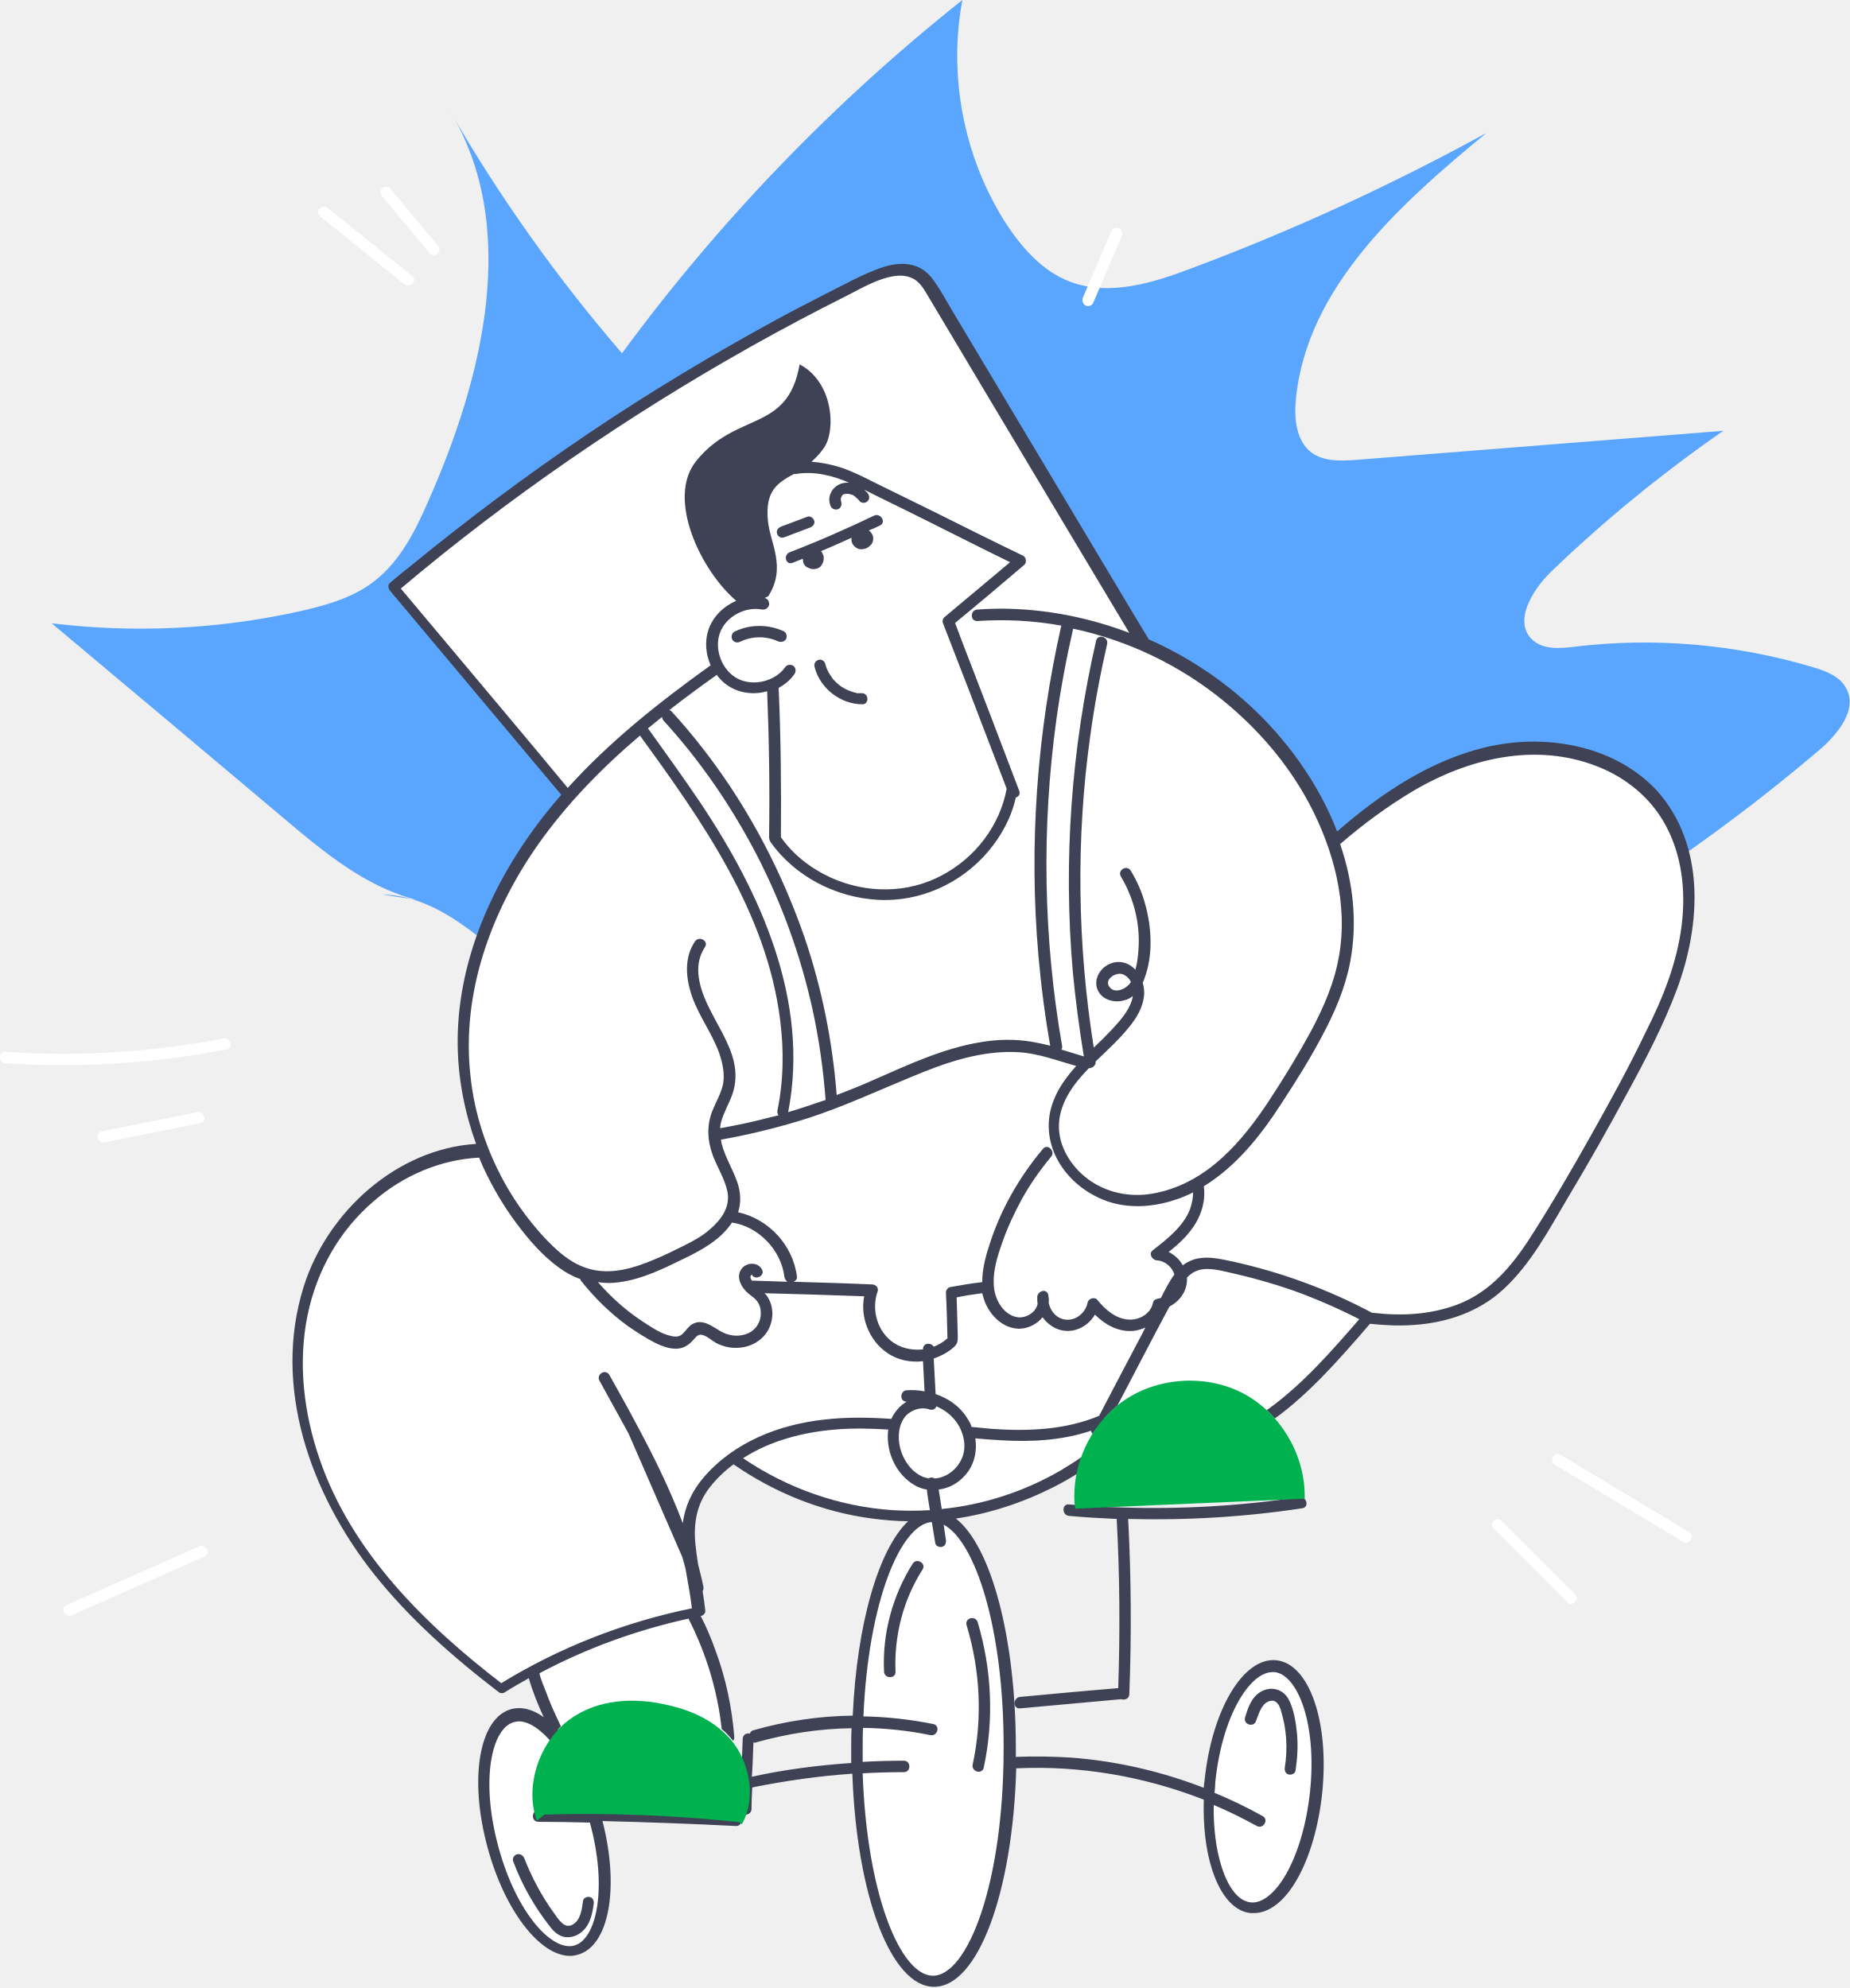
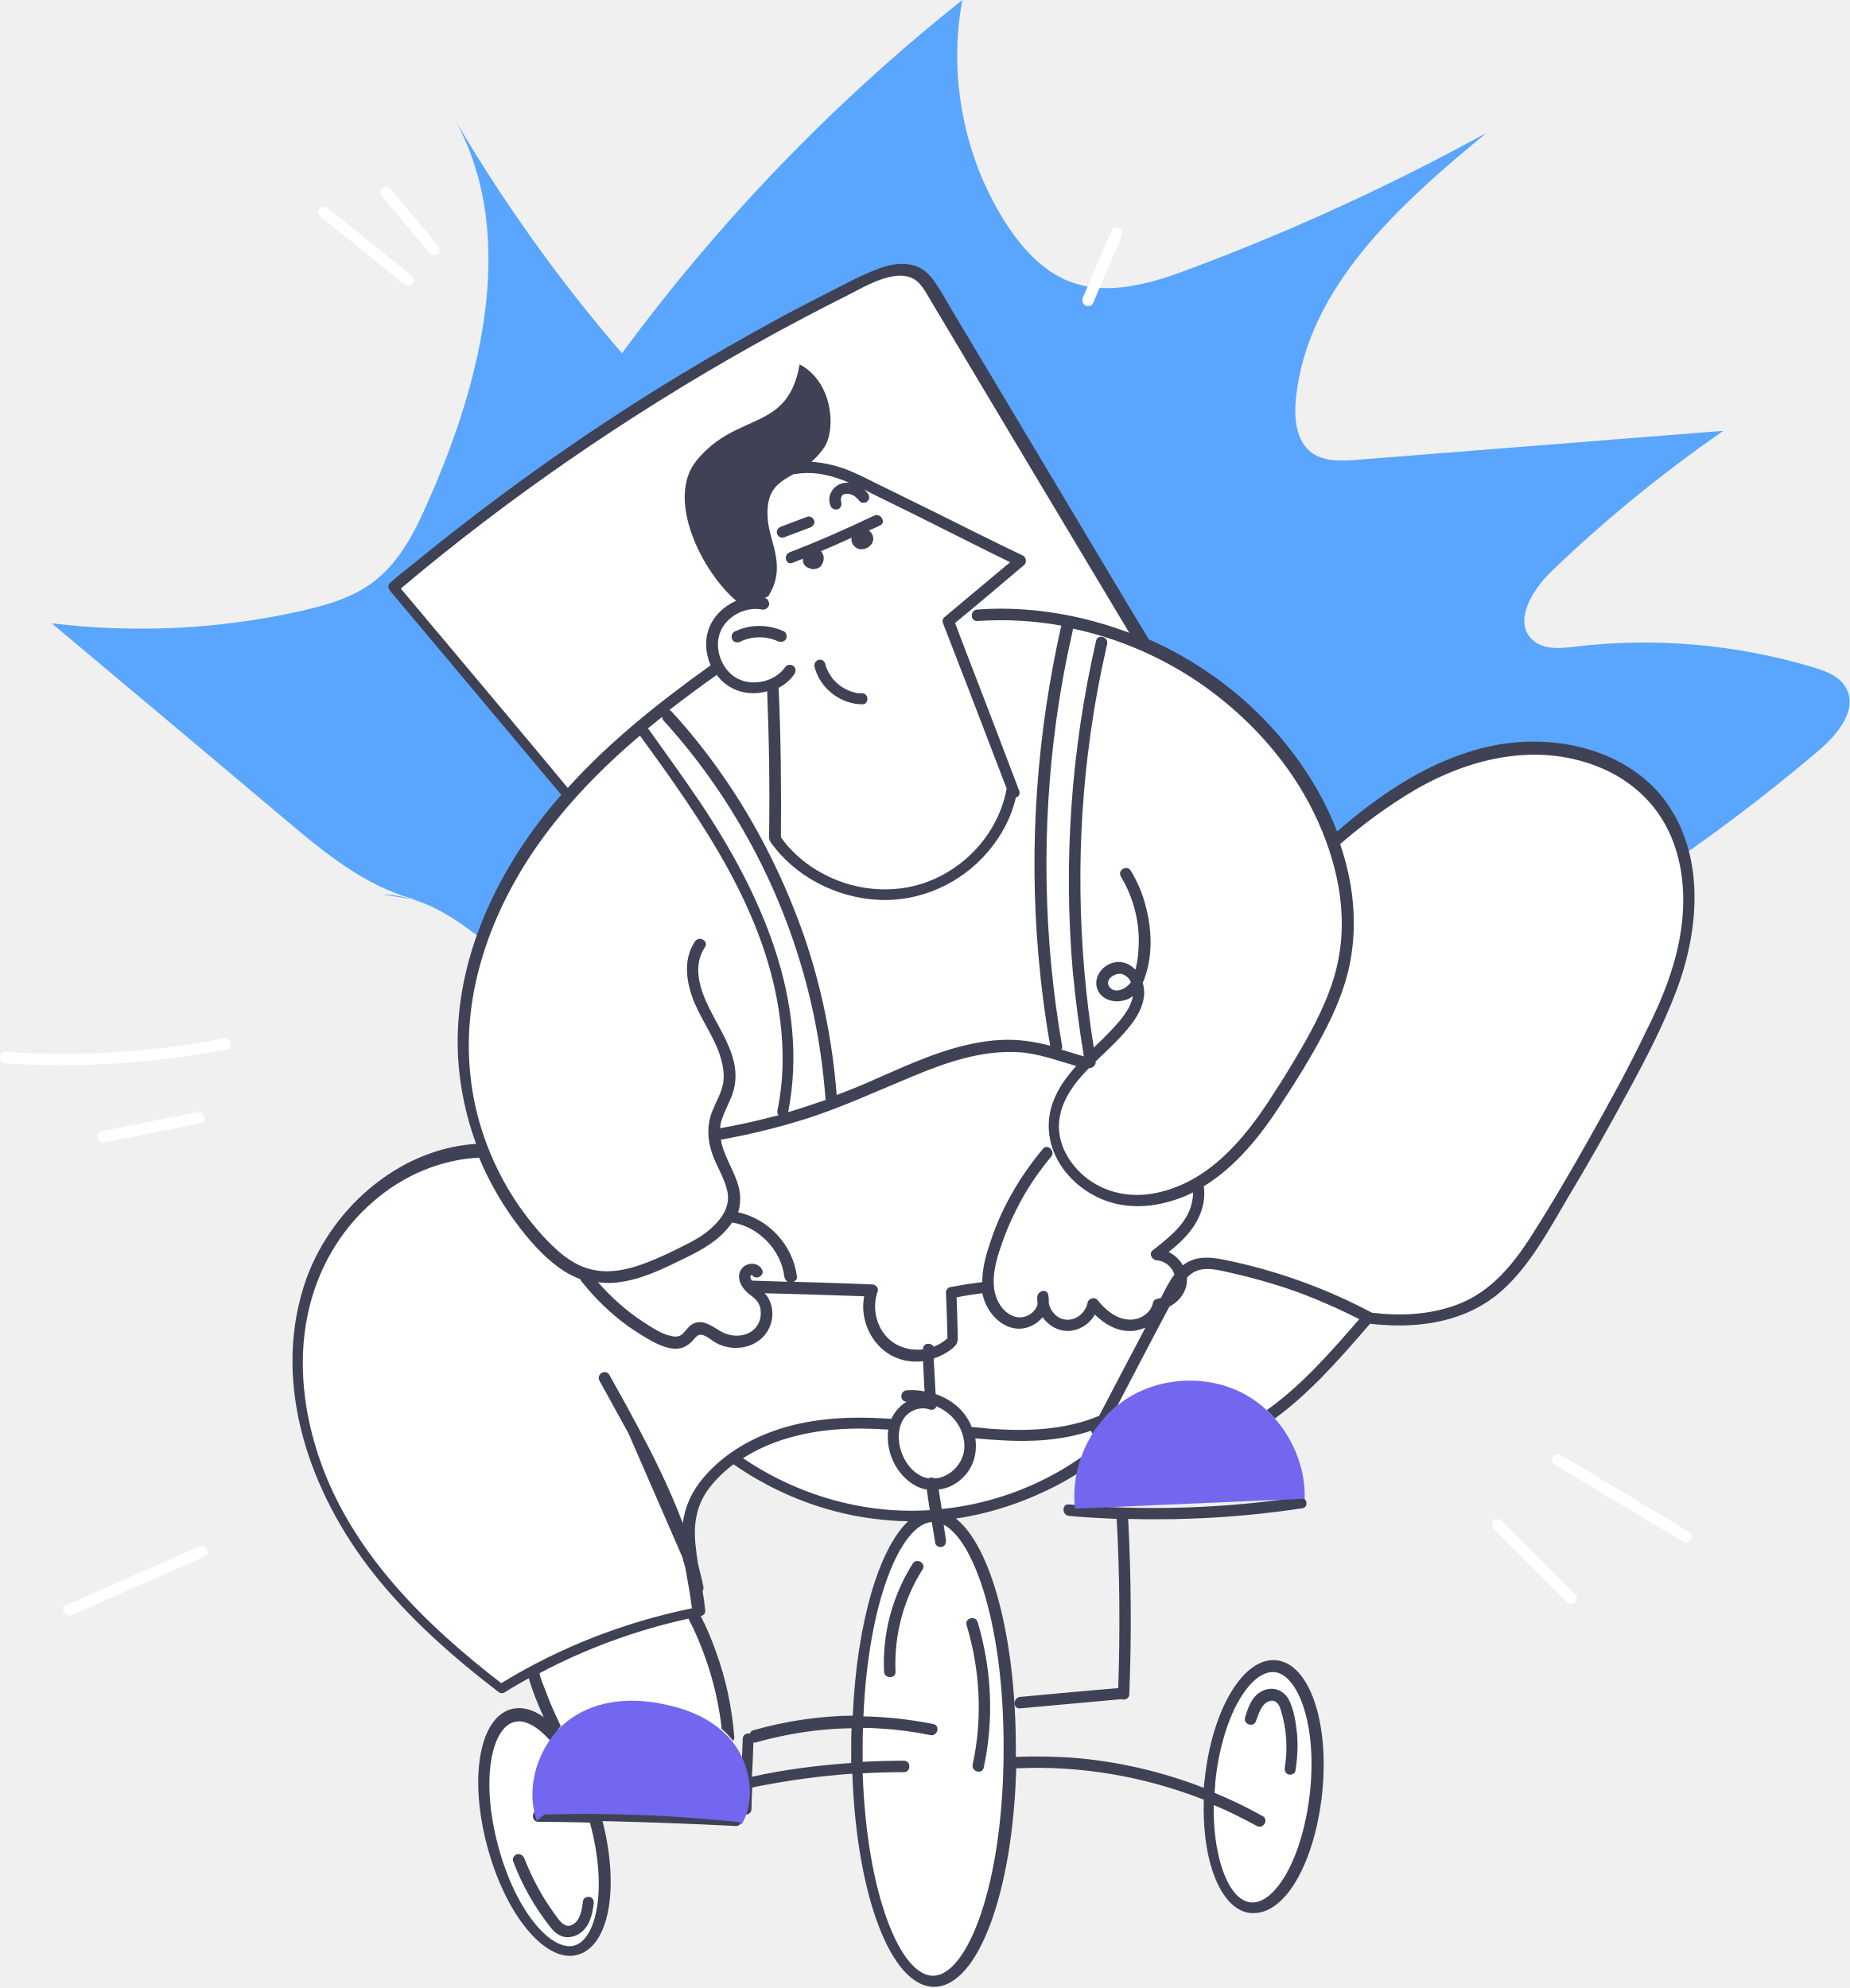
<svg xmlns="http://www.w3.org/2000/svg" width="200" height="215" viewBox="0 0 200 215" fill="none">
  <path d="M45.033 97.315C39.623 95.952 35.161 92.276 30.907 88.683C22.481 81.578 14.013 74.474 5.587 67.41C14.468 68.484 23.555 68.071 32.311 66.13C35.244 65.469 38.259 64.643 40.614 62.743C43.299 60.595 44.91 57.414 46.273 54.275C52.262 40.81 56.269 24.453 48.586 11.896C53.956 21.231 60.234 30.07 67.256 38.207C77.747 23.916 90.18 11.028 104.059 0C102.531 8.137 104.183 16.811 108.561 23.833C110.337 26.642 112.65 29.327 115.748 30.483C119.961 32.053 124.67 30.607 128.883 28.996C139.829 24.907 150.486 19.992 160.73 14.374C151.353 22.098 141.275 31.103 140.118 43.205C139.912 45.271 140.16 47.708 141.812 48.947C143.175 49.938 144.992 49.855 146.686 49.732C159.904 48.699 173.121 47.625 186.339 46.592C179.73 51.177 173.452 56.299 167.669 61.875C165.645 63.858 163.621 67.245 165.686 69.186C166.884 70.302 168.743 70.136 170.354 69.93C178.945 68.897 187.743 69.682 196.046 72.16C197.409 72.573 198.896 73.11 199.598 74.391C200.92 76.704 198.731 79.389 196.707 81.124C184.852 91.202 171.8 99.876 157.88 106.898C148.958 111.4 139.623 115.283 131.775 121.479C127.355 124.99 123.225 129.286 117.731 130.566C110.916 132.136 103.976 128.501 98.4 124.288C92.782 120.075 87.495 115.035 80.804 113.094C75.269 111.483 69.156 112.144 63.827 109.955C55.649 106.609 50.155 96.944 41.316 96.737" fill="#5AA6FF" />
  <path d="M182.249 101.363C181.382 106.114 179.275 110.575 177.045 114.87C173.865 121.025 170.436 127.014 166.801 132.921C165.19 135.523 163.456 138.208 160.977 140.025C157.301 142.71 152.468 143.164 147.883 142.586C144.909 146.056 141.894 149.525 138.259 152.334C137.103 153.243 135.864 154.069 134.459 154.565C130.535 155.887 126.074 153.986 122.026 154.028C121.737 154.399 121.407 154.73 121.035 155.06C115.087 160.678 107.032 163.941 98.854 164.024C91.832 164.106 84.852 161.834 79.151 157.704C77.912 158.571 76.797 159.645 75.888 160.884C72.997 164.726 74.98 168.65 75.475 174.309C75.186 174.35 74.938 174.433 74.69 174.474C76.921 178.646 78.284 183.272 78.656 188.022C73.038 187.857 67.421 188.807 62.134 190.831L62.258 191.161C60.399 188.311 58.912 185.213 57.797 181.95C57.673 181.578 57.549 181.165 57.507 180.752C56.351 181.372 55.236 182.033 54.12 182.694C47.098 177.324 40.531 171.128 36.318 163.363C32.146 155.597 30.618 146.056 33.881 137.836C36.855 130.401 44.29 124.618 52.179 124.494C50.568 120.447 49.783 116.027 49.949 111.69C50.279 102.727 54.492 94.259 60.275 87.361C60.605 86.948 60.977 86.535 61.307 86.163C55.029 78.645 48.709 71.169 42.431 63.652C57.962 50.558 75.145 39.364 93.443 30.483C95.302 29.575 97.574 28.707 99.267 29.864C99.969 30.36 100.465 31.144 100.919 31.888C108.478 44.527 116.037 57.208 123.596 69.847C131.237 73.193 137.888 78.976 141.894 86.328C142.762 87.898 143.505 89.55 144.083 91.244C144.372 90.996 144.662 90.748 144.909 90.5C149.866 86.204 155.566 82.487 162.01 81.33C168.453 80.215 175.765 82.156 179.606 87.485C182.539 91.368 183.117 96.613 182.249 101.363ZM100.919 163.982C96.334 163.982 92.658 175.259 92.658 189.179C92.658 203.099 96.376 214.375 100.919 214.375C105.463 214.375 109.18 203.099 109.18 189.179C109.18 175.259 105.504 163.982 100.919 163.982ZM55.401 185.668C52.344 186.494 51.394 192.855 53.294 199.835C55.194 206.816 59.201 211.855 62.299 210.988C65.355 210.162 66.305 203.801 64.405 196.82C62.505 189.798 58.457 184.8 55.401 185.668ZM137.888 180.215C134.707 179.885 131.568 185.461 130.824 192.69C130.081 199.918 132.064 206.031 135.203 206.32C138.383 206.651 141.522 201.074 142.266 193.846C143.009 186.659 141.027 180.546 137.888 180.215Z" fill="white" />
  <path d="M168.123 158.406C167.421 157.993 168.082 156.919 168.743 157.332C173.369 160.099 177.995 162.908 182.621 165.675C183.323 166.088 182.663 167.162 182.002 166.749C177.375 163.982 172.749 161.173 168.123 158.406ZM161.514 165.345C164.158 167.988 166.801 170.632 169.445 173.276C170.023 173.854 170.89 172.945 170.312 172.408C167.669 169.765 165.025 167.121 162.382 164.478C161.803 163.899 160.936 164.767 161.514 165.345ZM21.53 167.245C16.739 169.352 11.948 171.499 7.156 173.606C6.413 173.936 7.074 175.01 7.776 174.68C12.567 172.573 17.359 170.426 22.15 168.319C22.852 167.988 22.233 166.956 21.53 167.245ZM24.174 112.309C16.409 113.796 8.478 114.291 0.589 113.755C-0.196 113.713 -0.196 114.952 0.589 114.994C8.602 115.531 16.656 114.994 24.504 113.507C25.289 113.383 24.959 112.185 24.174 112.309ZM21.324 120.281C17.895 120.983 14.426 121.644 10.998 122.346C10.213 122.511 10.543 123.709 11.328 123.544C14.756 122.842 18.226 122.181 21.654 121.479C22.439 121.313 22.109 120.116 21.324 120.281ZM118.185 32.796C119.218 30.4 120.25 27.963 121.283 25.568C121.407 25.279 121.365 24.907 121.076 24.7C120.828 24.535 120.374 24.618 120.209 24.907C119.176 27.302 118.144 29.739 117.111 32.135C116.987 32.424 117.028 32.796 117.317 33.003C117.565 33.168 118.02 33.127 118.185 32.796ZM47.346 26.559C45.611 24.494 43.877 22.428 42.183 20.363C41.977 20.115 41.522 20.157 41.316 20.363C41.068 20.611 41.109 20.983 41.316 21.231C43.05 23.296 44.785 25.361 46.479 27.426C46.685 27.674 47.14 27.633 47.346 27.426C47.594 27.178 47.553 26.807 47.346 26.559ZM34.583 23.378C37.639 25.815 40.655 28.294 43.711 30.731C44.331 31.227 45.198 30.359 44.579 29.863C41.522 27.426 38.507 24.948 35.45 22.511C34.831 22.015 33.963 22.883 34.583 23.378Z" fill="white" />
  <path d="M121.985 164.272C122.315 170.591 122.356 176.911 122.109 183.231C122.109 183.726 121.572 183.892 121.241 183.768H121.2C117.565 184.098 113.93 184.429 110.295 184.759C109.51 184.842 109.51 183.602 110.295 183.52C113.848 183.189 117.358 182.859 120.911 182.57C121.117 176.457 121.076 170.344 120.746 164.272C119.011 164.189 117.317 164.106 115.582 163.941C114.798 163.859 114.798 162.619 115.582 162.702C117.482 162.867 119.424 162.991 121.324 163.032V162.785C121.324 162.867 121.324 162.95 121.324 163.032C127.726 163.239 134.128 162.867 140.489 161.917C141.274 161.793 141.605 162.991 140.82 163.115C134.583 164.065 128.304 164.437 121.985 164.272ZM105.173 190.831C105.008 191.616 106.206 191.946 106.371 191.161C107.487 185.957 107.239 180.546 105.71 175.424C105.463 174.681 104.306 174.97 104.513 175.755C106 180.67 106.247 185.874 105.173 190.831ZM98.689 169.104C96.499 172.574 95.384 176.705 95.591 180.794C95.632 181.579 96.871 181.579 96.83 180.794C96.665 176.911 97.656 173.028 99.762 169.724C100.175 169.063 99.102 168.443 98.689 169.104ZM137.144 184.016C137.929 183.685 138.342 184.346 138.507 185.007C139.126 186.99 139.25 189.137 138.92 191.161C138.879 191.492 139.003 191.822 139.333 191.905C139.622 191.987 140.035 191.822 140.076 191.492C140.283 190.17 140.366 188.848 140.242 187.485C140.118 186.246 139.911 184.883 139.333 183.768C138.755 182.735 137.598 182.363 136.524 182.859C135.368 183.396 134.955 184.635 134.624 185.75C134.418 186.535 135.615 186.866 135.822 186.081C136.111 185.379 136.359 184.346 137.144 184.016ZM55.896 200.538C55.607 200.62 55.359 200.992 55.483 201.281C56.433 203.842 57.796 206.238 59.49 208.386C59.861 208.881 60.316 209.294 60.935 209.46C61.514 209.584 62.133 209.46 62.629 209.129C63.744 208.427 64.033 207.105 64.198 205.907C64.24 205.577 64.116 205.247 63.785 205.164C63.496 205.081 63.083 205.247 63.042 205.577C62.918 206.486 62.794 207.642 61.927 208.138C61.018 208.675 60.357 207.518 59.903 206.899C58.581 205.081 57.507 203.057 56.681 200.951C56.557 200.662 56.227 200.455 55.896 200.538ZM181.34 106.94C179.895 110.823 177.953 114.54 175.971 118.175C173.906 122.016 171.758 125.816 169.527 129.534C167.503 132.962 165.521 136.721 162.547 139.447C159.903 141.884 156.475 143.041 152.922 143.289C151.311 143.412 149.701 143.33 148.131 143.165C146.396 145.189 144.661 147.171 142.803 149.071C141.274 150.6 139.622 152.128 137.846 153.408C137.557 153.078 137.268 152.789 136.979 152.5C137.061 152.417 137.144 152.376 137.268 152.293C140.944 149.608 144 146.097 146.974 142.669C144.703 141.512 142.348 140.48 139.953 139.612C137.598 138.786 135.202 138.125 132.807 137.588C131.691 137.341 130.411 137.01 129.337 137.464C128.924 137.63 128.635 137.878 128.346 138.167C128.346 138.208 128.346 138.249 128.346 138.291C128.387 139.612 127.561 140.728 126.446 141.306C124.546 144.858 122.687 148.452 120.828 152.004C120.332 152.417 119.837 152.871 119.424 153.367C119.382 153.45 119.341 153.532 119.3 153.615L118.763 154.441C118.68 154.482 118.598 154.482 118.515 154.524C118.391 154.689 118.267 154.854 118.143 155.061C118.061 154.978 117.978 154.854 117.978 154.73C114.921 155.763 111.576 155.969 108.271 155.763C107.321 155.721 106.371 155.639 105.463 155.556C105.669 157.002 105.339 158.489 104.306 159.604C103.563 160.43 102.571 160.967 101.497 161.091C101.621 161.793 101.704 162.495 101.828 163.198C106.371 162.743 110.791 161.298 114.756 158.985C115.5 158.53 116.243 158.076 116.945 157.58C116.739 158.158 116.574 158.778 116.45 159.398C115.582 159.935 114.715 160.43 113.806 160.885C110.502 162.537 106.991 163.693 103.356 164.23C107.156 167.204 109.841 177.076 109.841 189.096C109.841 189.385 109.841 189.716 109.841 190.005C111.865 189.922 113.889 189.964 115.872 190.087C120.746 190.459 125.578 191.574 130.163 193.351C130.163 193.103 130.204 192.855 130.246 192.566C131.031 184.883 134.459 179.183 138.011 179.555C141.563 179.926 143.753 186.205 142.968 193.888C142.596 197.44 141.646 200.786 140.283 203.181C138.92 205.618 137.226 206.899 135.574 206.899C135.45 206.899 135.368 206.899 135.244 206.899C133.468 206.734 131.981 205.04 131.072 202.231C130.37 200.083 130.081 197.44 130.163 194.631C123.72 192.111 116.78 190.914 109.882 191.244C109.51 204.668 105.752 214.871 101.002 214.871C96.334 214.871 92.617 204.957 92.162 191.822C88.61 192.07 85.058 192.566 81.547 193.268C81.464 193.309 81.423 193.309 81.34 193.309C81.299 194.094 81.258 194.879 81.258 195.664C81.216 196.449 79.977 196.449 80.019 195.664C80.101 193.144 80.225 190.583 80.308 188.063C80.308 187.609 80.721 187.403 81.092 187.485C81.134 187.32 81.258 187.155 81.505 187.114C84.975 186.122 88.61 185.585 92.204 185.544C92.658 175.548 95.012 167.535 98.193 164.519C96.912 164.519 95.591 164.396 94.31 164.23C88.94 163.528 83.777 161.463 79.316 158.365C78.366 159.067 77.499 159.893 76.755 160.843C75.351 162.619 74.979 164.685 75.186 166.915C75.268 167.659 75.351 168.402 75.475 169.146C75.681 169.972 75.888 170.757 76.053 171.583C76.094 171.789 76.053 171.954 75.971 172.078C76.094 172.781 76.177 173.483 76.26 174.185C76.301 174.433 76.053 174.722 75.805 174.763H75.764C76.384 175.961 76.921 177.242 77.375 178.522C78.49 181.537 79.151 184.676 79.399 187.898C79.399 188.022 79.358 188.146 79.275 188.27C78.903 187.816 78.49 187.361 78.036 186.99C77.582 182.818 76.342 178.77 74.442 175.052C68.825 176.291 63.372 178.274 58.333 180.959C58.457 181.62 58.788 182.322 58.994 182.859C59.325 183.768 59.696 184.676 60.109 185.544C60.275 185.916 60.481 186.329 60.646 186.7C60.522 186.824 60.398 186.948 60.316 187.072C60.522 187.279 60.688 187.527 60.894 187.733C62.505 189.757 63.909 192.566 64.818 195.705C69.733 195.829 74.649 195.994 79.564 196.242C80.349 196.283 80.349 197.522 79.564 197.481C74.773 197.233 69.94 197.068 65.148 196.944C67.007 204.214 65.851 210.492 62.464 211.401C62.175 211.484 61.927 211.525 61.638 211.525C58.374 211.525 54.574 206.651 52.716 199.794C50.692 192.359 51.807 185.792 55.277 184.842C56.392 184.553 57.59 184.842 58.788 185.709C58.168 184.346 57.59 182.942 57.177 181.496C56.309 181.992 55.401 182.487 54.574 183.024C54.409 183.148 54.12 183.148 53.955 183.024C48.998 179.224 44.248 175.052 40.365 170.137C33.591 161.545 29.419 149.98 32.848 139.117C35.409 131.021 42.926 124.247 51.477 123.71C50.279 120.405 49.576 116.894 49.494 113.342C49.287 104.131 53.253 95.292 58.87 88.146C59.448 87.402 60.068 86.659 60.688 85.957C54.533 78.604 48.337 71.252 42.183 63.9C41.976 63.652 41.894 63.239 42.183 63.032C42.926 62.371 43.711 61.752 44.496 61.132C50.65 56.093 57.011 51.343 63.62 46.882C70.229 42.421 77.044 38.332 84.025 34.532C85.76 33.581 87.536 32.673 89.312 31.764C91.047 30.897 92.74 29.947 94.517 29.244C96.086 28.584 97.945 28.171 99.515 28.997C100.299 29.41 100.836 30.112 101.291 30.814C101.869 31.681 102.365 32.59 102.902 33.499C107.404 41.058 111.947 48.617 116.45 56.176C119.052 60.513 121.613 64.85 124.215 69.145C128.139 70.88 131.774 73.235 134.955 76.126C139.002 79.802 142.555 84.635 144.579 89.922C149.37 85.75 154.864 82.074 161.101 80.711C167.379 79.348 174.69 80.67 179.193 85.544C184.438 91.45 183.901 100.042 181.34 106.94ZM59.861 188.683C58.54 187.072 57.218 186.163 56.103 186.163C55.938 186.163 55.772 186.205 55.566 186.246C53.17 186.907 51.931 192.442 53.872 199.67C55.813 206.899 59.696 211.071 62.092 210.41C64.488 209.749 65.727 204.255 63.785 197.109C61.927 197.068 60.068 197.027 58.209 197.027C57.424 197.027 57.424 195.788 58.209 195.788C59.944 195.829 61.679 195.829 63.414 195.87C62.546 193.02 61.307 190.5 59.861 188.683ZM131.32 193.888C133.096 194.631 134.831 195.457 136.524 196.407C137.226 196.779 136.607 197.853 135.905 197.481C134.376 196.655 132.848 195.87 131.237 195.209C131.196 197.688 131.485 200.042 132.105 201.942C132.848 204.255 133.963 205.618 135.244 205.742C136.483 205.866 137.887 204.751 139.085 202.644C140.366 200.372 141.274 197.233 141.646 193.805C142.431 186.37 140.283 181.083 137.805 180.835C137.722 180.835 137.681 180.835 137.598 180.835C135.161 180.835 132.146 185.503 131.402 192.772C131.402 193.144 131.361 193.516 131.32 193.888ZM116.037 67.989C115.293 71.252 114.674 74.556 114.219 77.861C112.608 89.55 112.815 101.487 114.839 113.094C114.88 113.259 114.839 113.383 114.756 113.507C115.582 113.755 116.367 114.003 117.193 114.251C116.698 111.194 116.285 108.138 115.995 105.04C114.963 93.103 115.83 81 118.515 69.311C118.68 68.526 119.878 68.856 119.713 69.641C118.969 72.904 118.35 76.209 117.895 79.513C116.326 90.707 116.491 102.148 118.267 113.301C118.969 112.64 119.63 111.979 120.291 111.277C121.117 110.368 122.026 109.377 122.398 108.138C122.439 108.014 122.48 107.848 122.48 107.725C122.233 107.931 121.943 108.096 121.572 108.179C120.622 108.468 119.424 108.22 118.845 107.353C118.226 106.403 118.598 105.246 119.424 104.585C120.332 103.883 121.489 103.842 122.398 104.544C122.522 104.627 122.646 104.751 122.769 104.875C122.976 104.131 123.059 103.388 123.1 102.685C123.306 99.918 122.604 97.15 121.2 94.796C120.787 94.094 121.861 93.474 122.274 94.177C122.976 95.333 123.513 96.572 123.843 97.853C124.546 100.372 124.67 103.346 123.761 105.783C123.72 105.948 123.637 106.114 123.554 106.279C123.678 106.651 123.72 107.064 123.72 107.477C123.637 108.881 122.893 110.12 122.026 111.153C120.952 112.475 119.713 113.59 118.474 114.788C118.515 115.242 118.102 115.531 117.73 115.531C117.524 115.738 117.317 115.986 117.111 116.192C115.624 117.844 114.384 119.827 114.508 122.14C114.632 124.412 116.119 126.519 117.978 127.758C120.085 129.162 122.646 129.534 125.083 128.997C130.618 127.84 134.418 123.338 137.35 118.836C138.92 116.44 140.407 114.003 141.77 111.483C143.133 108.922 144.29 106.279 144.785 103.388C145.777 97.77 144.207 91.905 141.563 86.907C139.292 82.652 136.111 78.935 132.394 75.878C127.685 71.996 122.026 69.269 116.037 67.989ZM121.406 105.37C120.704 105.081 119.341 105.907 119.961 106.733C120.58 107.559 121.819 106.898 122.233 106.279C122.233 106.238 122.274 106.238 122.274 106.196C122.109 105.825 121.819 105.535 121.406 105.37ZM61.39 85.213C65.933 80.174 71.303 75.919 76.838 71.954C76.301 70.715 76.177 69.311 76.631 68.03C77.127 66.626 78.284 65.552 79.605 64.974C75.847 61.793 71.964 53.904 75.31 49.815C79.688 44.445 85.182 46.799 86.462 39.406C90.138 41.347 90.386 46.551 89.106 48.41C88.693 49.03 88.197 49.525 87.743 49.938C88.899 50.021 90.056 50.269 91.171 50.641C92.864 51.26 94.475 52.169 96.127 52.954C97.821 53.78 99.473 54.606 101.167 55.432C104.306 57.002 107.445 58.571 110.626 60.1C110.956 60.265 111.039 60.843 110.75 61.091C108.271 63.197 105.793 65.304 103.273 67.369C103.439 67.865 103.645 68.319 103.81 68.815C105.958 74.391 108.106 79.967 110.213 85.544C110.337 85.915 110.13 86.163 109.841 86.246C109.345 88.435 108.271 90.418 106.826 92.111C103.893 95.581 99.432 97.564 94.93 97.316C90.386 97.068 85.966 94.796 83.323 91.079C83.24 90.955 83.199 90.831 83.199 90.748C83.158 90.665 83.158 90.583 83.158 90.459C83.24 85.213 83.158 80.009 82.951 74.763C82.497 74.887 82.001 74.969 81.505 74.969C80.721 74.969 79.894 74.804 79.192 74.433C78.531 74.102 77.953 73.606 77.499 72.987C75.764 74.226 74.07 75.465 72.377 76.787C72.46 76.828 72.542 76.87 72.625 76.952C74.938 79.472 77.044 82.198 78.945 85.048C82.29 90.087 84.975 95.581 86.958 101.281C88.858 106.816 90.014 112.599 90.469 118.423C91.873 117.886 93.236 117.349 94.599 116.729C98.275 115.118 101.993 113.383 105.958 112.723C107.858 112.392 109.758 112.351 111.658 112.681C112.319 112.805 112.939 112.929 113.558 113.094C112.98 109.831 112.567 106.568 112.278 103.305C111.245 91.409 112.113 79.348 114.756 67.658C111.782 67.121 108.726 66.956 105.669 67.163C104.884 67.204 104.884 65.965 105.669 65.924C106.826 65.841 108.023 65.8 109.18 65.841C113.6 65.965 117.978 66.874 122.109 68.443C119.341 63.817 116.574 59.191 113.806 54.565C109.387 47.171 104.967 39.777 100.589 32.425C100.134 31.681 99.721 30.814 98.978 30.277C98.317 29.823 97.449 29.74 96.665 29.864C94.847 30.153 93.195 31.145 91.584 31.971C88.114 33.705 84.686 35.523 81.299 37.423C74.525 41.223 67.916 45.354 61.514 49.773C55.235 54.11 49.163 58.736 43.339 63.652C45.157 65.8 46.933 67.948 48.75 70.096C53.005 75.176 57.218 80.174 61.39 85.213ZM85.223 120.281C86.586 119.868 87.949 119.414 89.271 118.96C89.023 115.697 88.569 112.433 87.867 109.212C86.586 103.388 84.562 97.77 81.836 92.483C79.11 87.237 75.764 82.322 71.757 77.944C71.633 77.82 71.592 77.654 71.592 77.53C71.097 77.944 70.559 78.356 70.064 78.77C71.964 81.413 73.864 84.057 75.681 86.742C82.208 96.49 87.577 108.22 85.223 120.281ZM83.158 65.428C83.075 65.758 82.745 65.965 82.414 65.924C80.555 65.552 78.449 66.708 77.829 68.484C77.21 70.261 78.077 72.532 79.771 73.4C81.464 74.267 83.819 73.689 84.892 72.161C85.099 71.872 85.471 71.83 85.76 71.996C86.049 72.202 86.09 72.574 85.925 72.863C85.471 73.524 84.892 74.019 84.19 74.391C84.438 79.761 84.479 85.172 84.438 90.542C85.801 92.483 87.701 93.929 89.849 94.92C93.691 96.655 98.193 96.655 101.91 94.631C105.463 92.731 108.106 89.302 108.85 85.296C108.437 84.181 107.982 83.065 107.569 81.95C105.71 77.076 103.852 72.243 101.952 67.369C101.869 67.163 101.952 66.874 102.117 66.75C104.471 64.767 106.867 62.784 109.221 60.802C107.776 60.1 106.371 59.397 104.967 58.695C101.828 57.126 98.73 55.556 95.591 54.028C94.888 53.697 94.186 53.325 93.443 52.954C93.567 53.078 93.691 53.202 93.814 53.325C94.021 53.615 94.062 53.945 93.814 54.193C93.608 54.441 93.154 54.441 92.947 54.193C92.823 54.028 92.699 53.904 92.534 53.78C92.493 53.739 92.493 53.739 92.451 53.697C92.369 53.656 92.286 53.573 92.204 53.532C92.162 53.532 92.121 53.491 92.08 53.491H92.038C91.956 53.449 91.873 53.449 91.79 53.408C91.749 53.408 91.749 53.408 91.708 53.408C91.667 53.408 91.667 53.408 91.667 53.408C91.625 53.408 91.584 53.408 91.543 53.408C91.543 53.408 91.543 53.408 91.501 53.408C91.46 53.408 91.46 53.408 91.501 53.408C91.419 53.408 91.295 53.449 91.254 53.449C91.212 53.449 91.171 53.491 91.171 53.491C91.13 53.491 91.088 53.532 91.088 53.573L91.047 53.615L91.006 53.656C91.006 53.656 91.006 53.656 91.006 53.697C91.006 53.739 90.964 53.78 90.964 53.78C90.964 53.821 90.923 53.862 90.923 53.904C90.923 53.945 90.923 54.028 90.923 53.945C90.923 53.862 90.923 53.986 90.923 54.069C90.923 54.11 90.923 54.11 90.923 54.152C90.923 54.193 91.006 54.317 90.923 54.152C91.047 54.482 91.006 54.812 90.716 55.019C90.469 55.184 90.014 55.102 89.849 54.812C89.601 54.276 89.601 53.697 89.89 53.202C90.138 52.706 90.634 52.376 91.13 52.252C91.377 52.21 91.625 52.169 91.832 52.21C90.014 51.425 88.073 50.93 86.049 51.26C85.966 51.26 85.925 51.26 85.843 51.26C84.108 52.21 82.703 53.036 83.034 56.341C83.282 58.778 85.058 61.339 83.075 64.478L82.662 64.684C82.703 64.684 82.786 64.684 82.827 64.726C82.993 64.767 83.199 65.056 83.158 65.428ZM54.822 128.377C55.896 130.236 57.177 131.971 58.622 133.582C60.068 135.151 61.72 136.721 63.827 137.258C66.14 137.877 68.577 137.134 70.725 136.225C71.84 135.771 72.914 135.234 73.988 134.697C74.979 134.201 75.971 133.664 76.797 132.921C77.995 131.888 78.986 130.525 78.655 128.873C78.366 127.51 77.582 126.271 77.086 124.99C76.507 123.421 76.384 121.81 77.003 120.199C77.416 119.166 77.995 118.216 78.201 117.142C78.366 116.027 78.118 114.912 77.747 113.838C76.962 111.69 75.558 109.872 74.814 107.725C74.153 105.783 73.947 103.594 75.144 101.818C75.599 101.157 76.673 101.777 76.218 102.438C75.64 103.305 75.434 104.296 75.516 105.329C75.888 109.873 80.845 113.507 79.192 118.34C78.821 119.373 78.242 120.323 77.953 121.397C77.912 121.603 77.871 121.81 77.871 122.016C79.481 121.727 81.092 121.397 82.703 120.984C83.199 120.86 83.695 120.736 84.19 120.612C84.066 120.488 84.025 120.281 84.066 120.075C84.727 116.853 84.769 113.549 84.356 110.327C82.91 98.679 75.929 88.807 69.197 79.554C65.066 83.065 61.266 86.948 58.127 91.409C53.087 98.637 49.907 107.353 50.857 116.234C51.27 120.447 52.674 124.66 54.822 128.377ZM81.299 137.877C81.382 138.001 81.34 137.754 81.216 137.919L81.175 137.96C81.092 138.125 81.175 138.332 81.299 138.497C82.579 138.538 83.86 138.58 85.14 138.621C84.975 138.497 84.851 138.291 84.81 138.084C84.48 135.193 82.001 132.632 79.151 132.219C77.912 134.077 75.888 135.193 73.905 136.143C71.716 137.217 69.444 138.332 67.007 138.662C66.222 138.786 65.438 138.786 64.653 138.662C66.099 140.315 67.751 141.802 69.609 142.999C70.518 143.578 71.51 144.28 72.584 144.486C73.079 144.61 73.534 144.569 73.864 144.197C74.194 143.867 74.442 143.454 74.855 143.206C75.929 142.586 76.962 143.412 77.871 143.949C78.697 144.445 79.729 144.61 80.679 144.28C81.547 143.991 82.166 143.206 82.249 142.297C82.29 141.843 82.249 141.347 82.001 140.934C81.753 140.48 81.299 140.191 80.927 139.901C80.184 139.282 79.481 138.084 80.225 137.175C80.762 136.514 81.918 136.473 82.373 137.258C82.786 137.919 81.712 138.538 81.299 137.877ZM89.064 153.532C91.501 153.243 93.938 153.284 96.375 153.45C96.747 152.665 97.325 152.004 98.028 151.591C97.243 151.591 97.284 150.393 98.069 150.352C98.689 150.31 99.349 150.352 99.969 150.476C99.928 149.402 99.845 148.286 99.804 147.213C98.441 147.378 97.036 147.089 95.921 146.304C93.98 144.982 92.988 142.462 93.443 140.191C89.849 140.067 86.256 139.943 82.662 139.86C82.745 139.943 82.786 139.984 82.868 140.067C83.488 140.893 83.653 141.967 83.406 142.958C82.91 144.982 80.886 146.015 78.903 145.725C78.366 145.643 77.871 145.478 77.416 145.23C76.962 144.982 76.549 144.569 76.053 144.404C75.516 144.197 75.268 144.569 74.938 144.941C74.608 145.312 74.236 145.602 73.74 145.767C72.749 146.056 71.675 145.643 70.766 145.189C69.733 144.652 68.783 144.032 67.833 143.371C65.975 142.008 64.322 140.397 62.877 138.58C62.794 138.497 62.753 138.414 62.753 138.332C61.927 138.043 61.183 137.63 60.44 137.093C58.622 135.771 57.135 134.036 55.813 132.26C54.492 130.484 53.335 128.542 52.385 126.519C52.179 126.105 52.013 125.651 51.807 125.197C47.635 125.403 43.587 127.138 40.407 129.906C36.689 133.086 34.252 137.423 33.261 142.215C32.187 147.419 32.848 152.871 34.583 157.869C38.052 167.907 45.942 175.672 54.203 182.033C60.522 178.15 67.544 175.424 74.814 173.937C74.649 172.491 74.36 171.046 74.112 169.6C73.988 169.187 73.905 168.815 73.781 168.402L67.957 155.019C66.925 153.119 65.851 151.219 64.818 149.319C64.446 148.617 65.479 147.997 65.892 148.7C66.801 150.352 67.751 152.004 68.618 153.656C70.559 157.25 72.377 160.885 73.823 164.726C74.07 162.909 74.814 161.256 76.094 159.769C79.399 155.928 84.273 154.069 89.064 153.532ZM100.547 163.322C100.423 162.578 100.299 161.835 100.217 161.091C99.638 161.009 99.06 160.761 98.523 160.389C96.706 159.108 95.756 156.795 96.045 154.606C94.104 154.482 92.204 154.441 90.262 154.606C86.834 154.895 83.282 155.804 80.349 157.704C85.14 160.967 90.799 162.95 96.541 163.322C97.862 163.404 99.225 163.404 100.547 163.322ZM92.038 190.666C92.038 190.17 92.038 189.674 92.038 189.179C92.038 188.394 92.038 187.65 92.08 186.907C88.61 186.948 85.14 187.485 81.753 188.435C81.671 188.477 81.547 188.477 81.464 188.435C81.423 189.674 81.382 190.914 81.299 192.153C84.851 191.368 88.445 190.914 92.038 190.666ZM102.034 164.891C102.117 165.428 102.199 166.006 102.282 166.543C102.323 166.874 102.199 167.204 101.869 167.287C101.58 167.37 101.167 167.204 101.126 166.874C101.002 166.13 100.878 165.346 100.754 164.602C97.408 164.85 93.897 173.111 93.36 185.626C95.88 185.668 98.441 185.957 100.919 186.453C101.704 186.618 101.373 187.816 100.589 187.65C98.193 187.155 95.756 186.907 93.319 186.866C93.278 187.609 93.278 188.394 93.278 189.137C93.278 189.633 93.278 190.087 93.278 190.542C94.764 190.459 96.251 190.418 97.739 190.418C98.523 190.418 98.523 191.657 97.739 191.657C96.251 191.657 94.764 191.698 93.278 191.781C93.732 204.999 97.408 213.673 100.878 213.673C104.595 213.673 108.519 203.801 108.519 189.096C108.56 175.961 105.38 166.626 102.034 164.891ZM103.026 153.326C102.53 152.789 101.91 152.376 101.249 152.087C101.249 152.128 101.208 152.21 101.167 152.252C101.043 152.417 100.878 152.5 100.63 152.458C100.547 152.458 100.423 152.417 100.341 152.376C99.515 152.169 98.647 152.458 98.028 153.037C97.325 153.739 97.119 154.813 97.201 155.804C97.325 157.415 98.358 159.191 99.928 159.769C100.093 159.811 100.258 159.852 100.423 159.893C100.465 159.852 100.506 159.852 100.547 159.811C100.712 159.769 100.919 159.811 101.084 159.893C102.282 159.811 103.397 158.985 103.934 157.869C104.678 156.424 104.141 154.482 103.026 153.326ZM123.843 143.578C123.348 143.784 122.811 143.949 122.274 143.949C120.787 143.991 119.424 143.206 118.391 142.173C117.73 143.33 116.367 144.115 115.004 143.908C114.095 143.784 113.269 143.206 112.732 142.462C112.113 143.206 111.163 143.702 110.171 143.702C108.478 143.66 107.115 142.338 106.495 140.81C106.371 140.48 106.289 140.191 106.206 139.86C105.297 139.984 104.347 140.108 103.439 140.315C103.48 141.223 103.48 142.091 103.521 142.999C103.521 143.495 103.562 143.991 103.562 144.486C103.562 144.982 103.563 145.271 103.191 145.643C102.571 146.221 101.786 146.634 100.96 146.923C101.043 148.204 101.084 149.484 101.167 150.765C102.612 151.26 103.893 152.169 104.678 153.532C104.843 153.78 104.967 154.028 105.05 154.317C105.752 154.4 106.454 154.441 107.156 154.524C111.121 154.813 115.211 154.647 118.845 153.119C120.291 150.352 121.737 147.584 123.224 144.776C123.43 144.404 123.637 143.991 123.843 143.578ZM126.983 137.836C126.735 137.01 125.95 136.349 125.083 136.308C124.587 136.267 124.174 135.606 124.628 135.234C126.198 133.995 127.933 132.673 128.676 130.773C128.883 130.153 129.007 129.575 129.007 128.956C128.346 129.286 127.685 129.575 126.983 129.782C124.628 130.566 121.943 130.732 119.589 129.864C117.441 129.079 115.541 127.551 114.426 125.569C113.269 123.545 113.063 121.149 113.93 119.001C114.467 117.597 115.376 116.399 116.367 115.283C114.302 114.705 112.278 113.92 110.171 113.797C106.165 113.549 102.241 114.912 98.606 116.44C94.888 117.968 91.254 119.662 87.453 120.901C84.356 121.892 81.175 122.677 77.953 123.255C77.995 123.421 77.995 123.545 78.036 123.71C78.408 125.156 79.234 126.436 79.729 127.882C80.101 128.956 80.142 130.071 79.812 131.103C83.158 131.847 85.76 134.697 86.173 138.084C86.214 138.332 86.008 138.538 85.801 138.621C88.651 138.704 91.501 138.786 94.31 138.91C94.682 138.91 95.054 139.282 94.888 139.695C94.186 141.678 94.888 144.115 96.706 145.271C97.615 145.849 98.73 146.056 99.804 145.932C99.762 145.23 100.671 145.147 100.96 145.643C101.497 145.436 101.993 145.147 102.447 144.734C102.406 143.082 102.365 141.43 102.282 139.778C102.282 139.53 102.489 139.241 102.736 139.199C103.893 138.993 105.049 138.786 106.206 138.662C106.206 137.341 106.536 135.977 106.95 134.738C108.147 130.897 110.171 127.345 112.774 124.247C113.269 123.627 114.178 124.536 113.641 125.114C112.443 126.56 111.369 128.088 110.46 129.74C109.676 131.186 108.974 132.673 108.437 134.201C107.858 135.812 107.28 137.588 107.487 139.323C107.652 140.645 108.478 142.091 109.841 142.421C110.791 142.669 111.989 142.008 112.195 141.017C112.154 140.769 112.154 140.521 112.154 140.232C112.237 139.571 113.228 139.323 113.352 140.067C113.393 140.356 113.434 140.604 113.393 140.893C113.558 141.76 114.219 142.586 115.169 142.71C116.326 142.875 117.4 141.967 117.606 140.852C117.689 140.438 118.35 140.232 118.639 140.562C119.465 141.595 120.622 142.628 122.026 142.71C123.183 142.793 124.422 142.091 124.67 140.893C124.711 140.604 125 140.48 125.248 140.438C125.33 140.438 125.454 140.397 125.537 140.356C125.95 139.53 126.404 138.621 126.983 137.836ZM181.836 100.042C182.29 96.366 181.877 92.483 180.06 89.178C178.449 86.246 175.806 84.098 172.749 82.9C166.057 80.257 158.829 81.991 152.799 85.544C150.031 87.196 147.387 89.137 144.909 91.285C146.314 95.416 146.809 99.753 145.983 104.09C145.446 106.857 144.331 109.459 143.009 111.938C141.687 114.457 140.159 116.894 138.589 119.29C136.359 122.76 133.674 126.147 130.163 128.295C130.328 129.41 130.122 130.566 129.626 131.64C128.924 133.169 127.685 134.367 126.363 135.399C127.024 135.73 127.561 136.225 127.891 136.845C128.428 136.432 129.089 136.143 129.791 136.06C131.031 135.895 132.27 136.225 133.468 136.473C138.631 137.63 143.587 139.447 148.255 141.925C148.296 141.925 148.296 141.967 148.338 141.967C151.435 142.339 154.533 142.215 157.549 141.099C161.183 139.736 163.579 136.804 165.603 133.623C167.875 130.071 169.982 126.436 172.047 122.76C174.112 119.084 176.136 115.407 177.953 111.607C179.771 108.014 181.34 104.131 181.836 100.042ZM79.399 68.319C79.11 68.484 79.027 68.898 79.192 69.187C79.358 69.476 79.729 69.558 80.06 69.393C81.299 68.774 82.868 68.774 84.108 69.352C84.397 69.476 84.769 69.435 84.975 69.145C85.14 68.856 85.058 68.443 84.769 68.278C83.034 67.493 81.092 67.493 79.399 68.319ZM85.388 59.728C88.486 58.53 91.501 57.208 94.517 55.763C95.219 55.432 95.88 56.506 95.136 56.836C94.723 57.043 94.351 57.208 93.938 57.373C93.98 57.415 94.062 57.456 94.104 57.497C94.228 57.621 94.269 57.745 94.351 57.869C94.434 58.076 94.434 58.282 94.393 58.489C94.351 58.695 94.228 58.902 94.062 59.026C93.897 59.191 93.691 59.315 93.484 59.356C93.278 59.397 93.03 59.439 92.823 59.356C92.575 59.273 92.369 59.108 92.204 58.86C92.08 58.654 92.038 58.406 92.08 58.158C90.964 58.654 89.89 59.15 88.775 59.604C88.817 59.645 88.858 59.728 88.899 59.769C88.94 59.852 88.982 59.976 89.023 60.058C89.064 60.141 89.064 60.265 89.064 60.389C89.064 60.595 89.023 60.802 88.899 61.008C88.858 61.05 88.858 61.091 88.817 61.132C88.775 61.173 88.775 61.215 88.734 61.256C88.651 61.339 88.569 61.38 88.486 61.421C88.403 61.463 88.362 61.504 88.279 61.504C88.197 61.504 88.114 61.545 88.032 61.545C87.99 61.545 87.908 61.545 87.867 61.545C87.743 61.545 87.66 61.504 87.536 61.463C87.453 61.421 87.329 61.38 87.247 61.339C87.206 61.297 87.123 61.256 87.082 61.215C87.04 61.173 86.999 61.091 86.958 61.05C86.875 60.967 86.875 60.843 86.834 60.76V60.719C86.834 60.719 86.834 60.719 86.834 60.678C86.834 60.595 86.793 60.513 86.793 60.43C86.462 60.554 86.09 60.719 85.76 60.843C84.975 61.215 84.645 60.017 85.388 59.728ZM87.99 60.43C87.99 60.43 87.99 60.471 88.032 60.471C87.99 60.43 87.99 60.43 87.99 60.43ZM84.769 58.117C85.719 57.745 86.669 57.415 87.619 57.043C87.908 56.919 88.156 56.63 88.032 56.299C87.949 56.01 87.577 55.763 87.288 55.886C86.338 56.258 85.388 56.589 84.438 56.96C84.149 57.084 83.901 57.373 84.025 57.704C84.066 57.993 84.438 58.241 84.769 58.117ZM91.377 53.449C91.377 53.408 91.377 53.408 91.377 53.449V53.449ZM93.195 74.969C93.071 74.969 92.947 74.969 92.823 74.969C92.823 74.969 92.74 74.969 92.699 74.969C92.658 74.969 92.617 74.969 92.575 74.928C92.328 74.887 92.08 74.804 91.873 74.722C91.543 74.598 91.006 74.309 90.758 74.102C90.551 73.937 90.386 73.772 90.221 73.606C90.138 73.524 90.056 73.441 89.973 73.317C89.89 73.235 89.973 73.317 89.932 73.235C89.89 73.193 89.849 73.111 89.808 73.069C89.519 72.615 89.353 72.285 89.23 71.789C89.147 71.459 88.775 71.252 88.486 71.376C88.156 71.459 87.99 71.83 88.073 72.119C88.651 74.433 90.882 76.167 93.236 76.167C93.98 76.209 93.98 74.969 93.195 74.969Z" fill="#3F4254" />
-   <path d="M116.244 163.156C115.707 158.654 117.896 153.904 121.655 151.384C125.414 148.864 130.66 148.616 134.625 150.806C138.59 152.995 141.192 157.538 141.069 162.082" fill="#00B14F" />
-   <path d="M58.045 196.903C56.64 192.979 58.499 188.187 61.597 185.957C64.653 183.726 68.578 183.561 72.13 184.387C74.815 184.965 77.499 186.163 79.317 188.518C81.134 190.913 81.754 194.714 80.184 197.316L79.978 197.068C72.956 196.324 65.893 196.035 58.871 196.242" fill="#00B14F" />
+   <path d="M116.244 163.156C115.707 158.654 117.896 153.904 121.655 151.384C125.414 148.864 130.66 148.616 134.625 150.806C138.59 152.995 141.192 157.538 141.069 162.082" fill="#7367f0" />
+   <path d="M58.045 196.903C56.64 192.979 58.499 188.187 61.597 185.957C64.653 183.726 68.578 183.561 72.13 184.387C74.815 184.965 77.499 186.163 79.317 188.518C81.134 190.913 81.754 194.714 80.184 197.316L79.978 197.068C72.956 196.324 65.893 196.035 58.871 196.242" fill="#7367f0" />
</svg>
